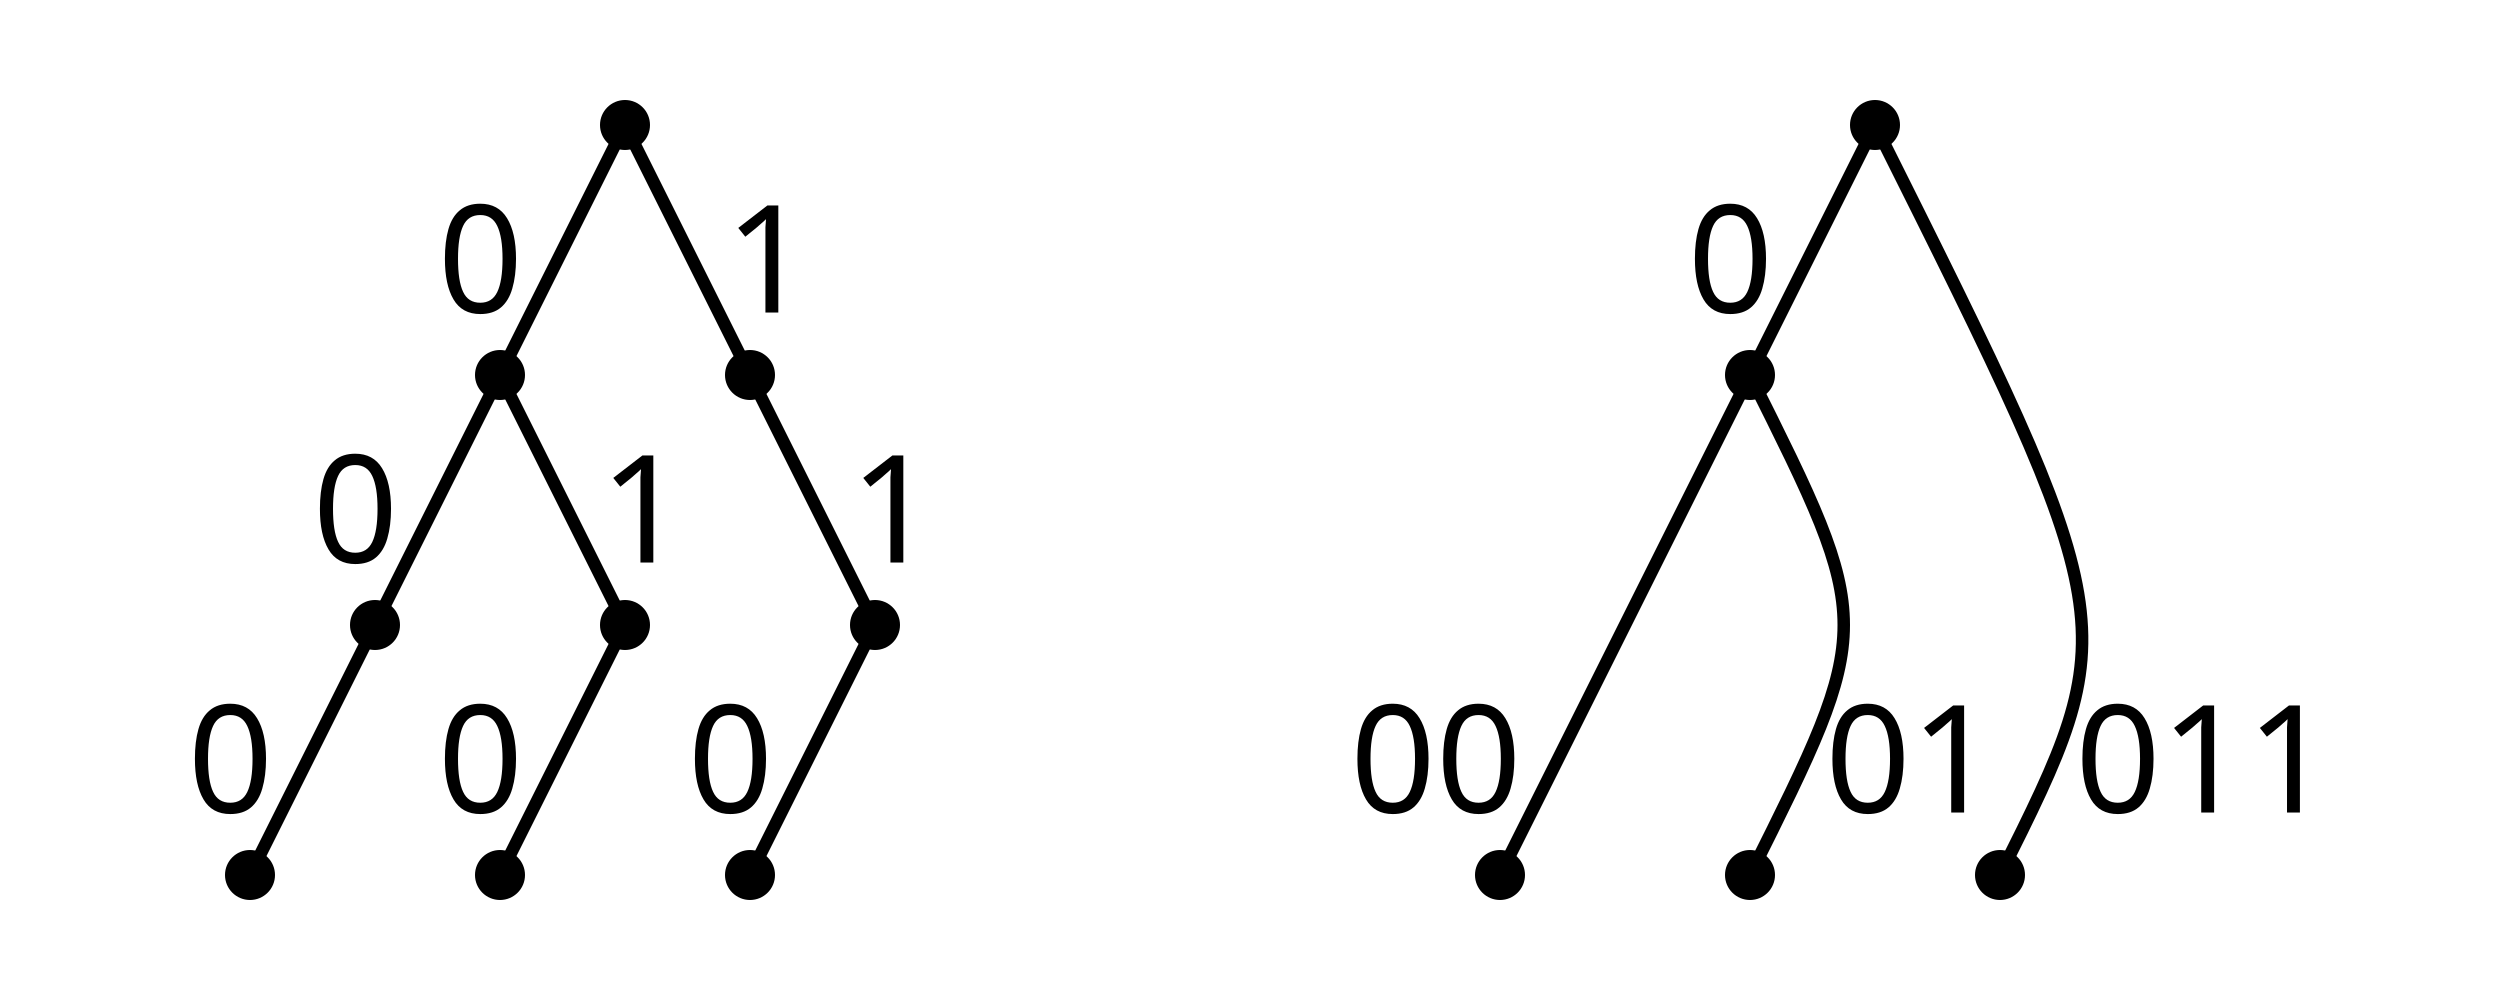
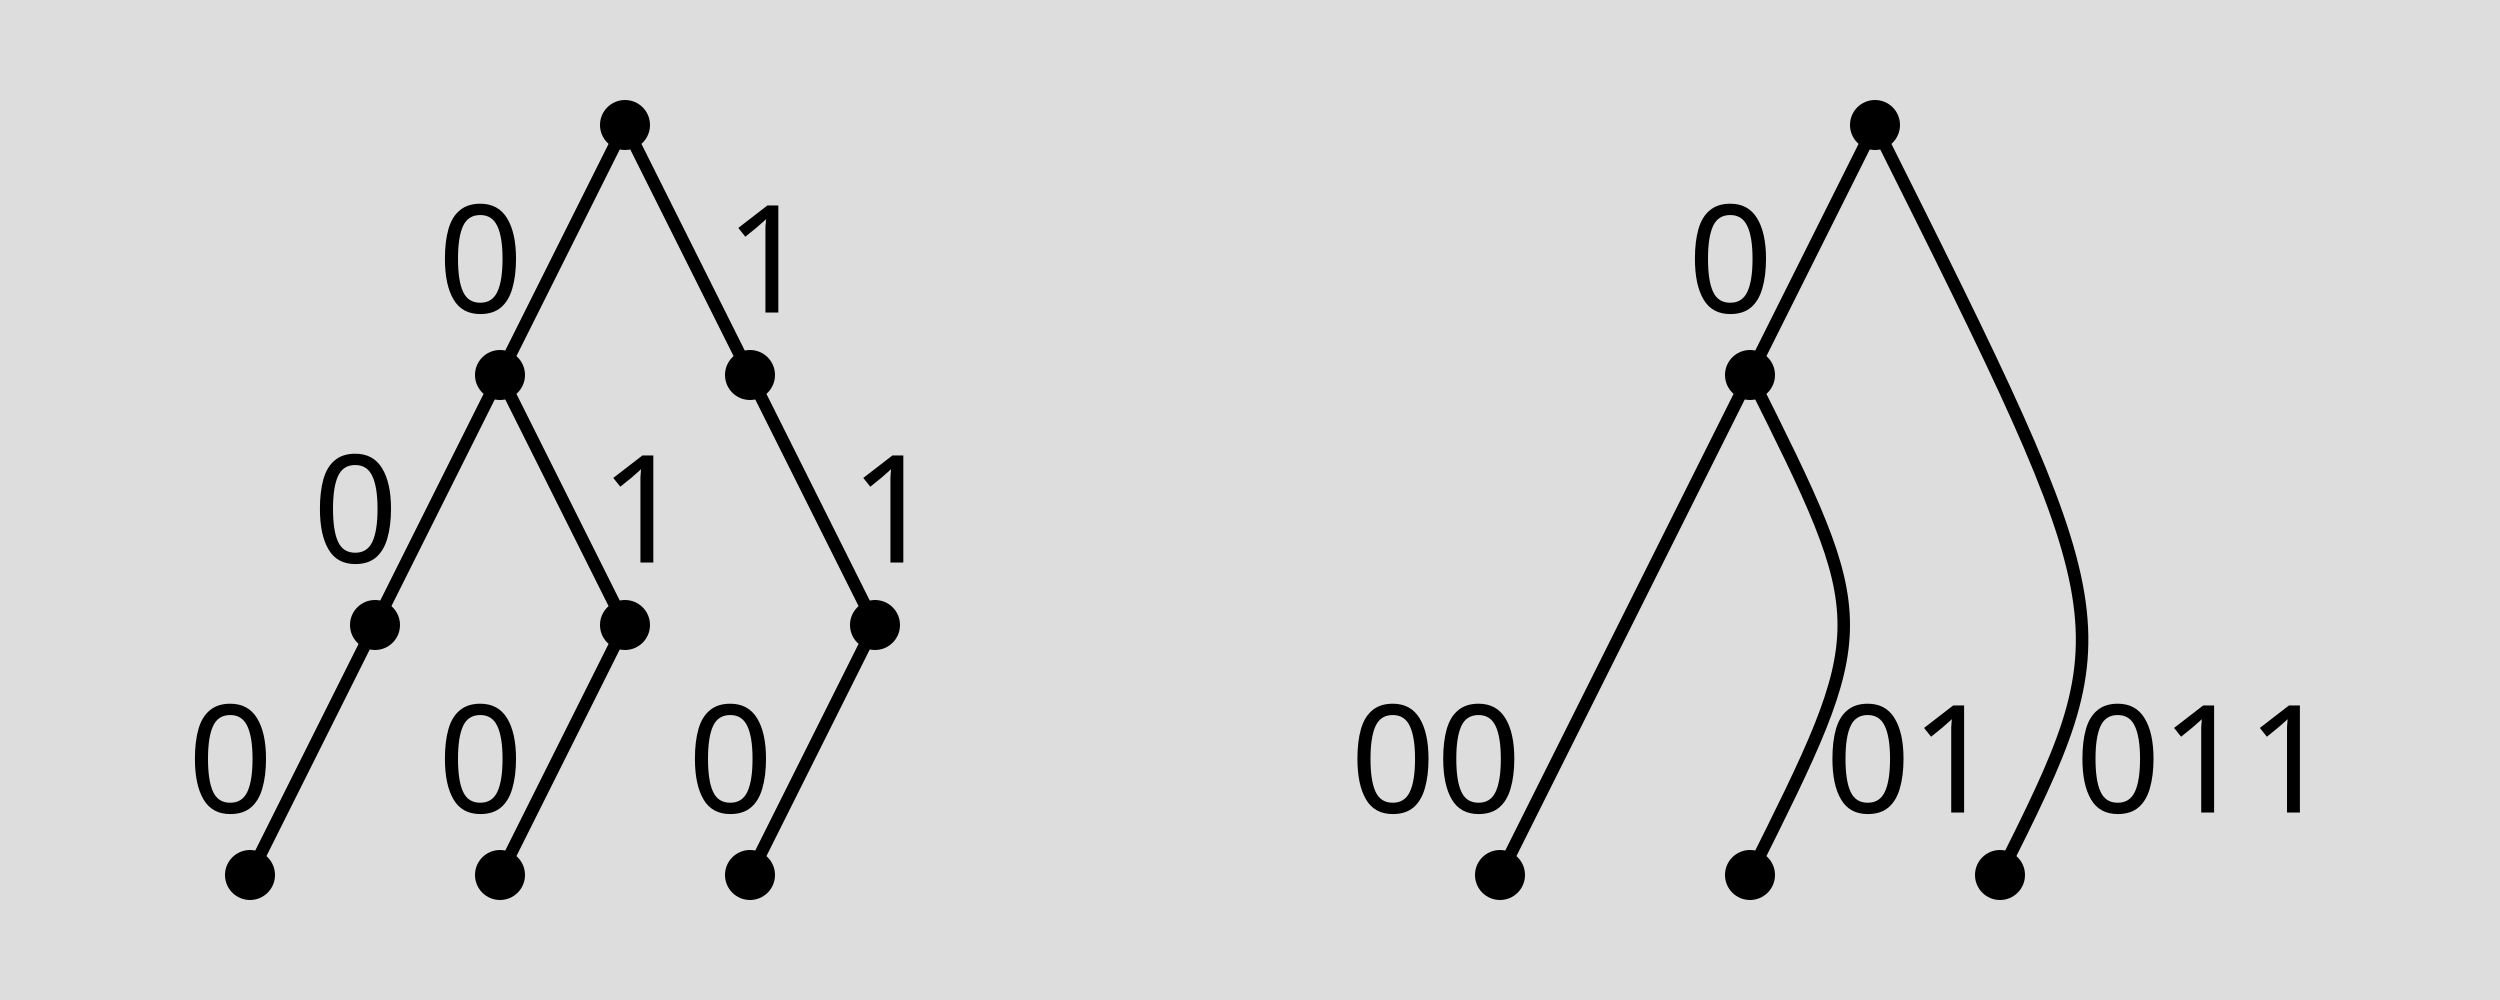
<svg xmlns="http://www.w3.org/2000/svg" viewBox="0 0 200 80">
  <style>
    .edge {
      font: normal 12px sans-serif;
    }
  </style>
+   <rect width="100%" height="100%" fill="#dddddd" />
  <g transform="translate(0,0)">
    <path d="M 50,10 l -10,+20" stroke="black" />
    <text x="35" y="25" class="edge">0</text>
    <path d="M 40,30 l -10,+20" stroke="black" />
    <text x="25" y="45" class="edge">0</text>
    <path d="M 30,50 l -10,+20" stroke="black" />
    <text x="15" y="65" class="edge">0</text>
    <path d="M 40,30 l +10,+20" stroke="black" />
    <text x="48" y="45" class="edge">1</text>
    <path d="M 50,50 l -10,+20" stroke="black" />
    <text x="35" y="65" class="edge">0</text>
    <path d="M 50,10 l +10,+20" stroke="black" />
    <text x="58" y="25" class="edge">1</text>
    <path d="M 60,30 l +10,+20" stroke="black" />
    <text x="68" y="45" class="edge">1</text>
    <path d="M 70,50 l -10,+20" stroke="black" />
    <text x="55" y="65" class="edge">0</text>
    <circle cx="50" cy="10" r="2" fill="black" />
    <circle cx="40" cy="30" r="2" fill="black" />
    <circle cx="30" cy="50" r="2" fill="black" />
    <circle cx="20" cy="70" r="2" fill="black" />
    <circle cx="50" cy="50" r="2" fill="black" />
    <circle cx="40" cy="70" r="2" fill="black" />
    <circle cx="60" cy="30" r="2" fill="black" />
    <circle cx="70" cy="50" r="2" fill="black" />
    <circle cx="60" cy="70" r="2" fill="black" />
  </g>
  <g transform="translate(100,0)">
    <path d="M 50,10 l -10,+20" stroke="black" />
    <text x="35" y="25" class="edge">0</text>
    <path d="M 40,30 l -20,+40" stroke="black" />
    <text x="08" y="65" class="edge">00</text>
    <path d="M 40,30 c +10,+20 +10,+20 0,+40" stroke="black" fill="none" />
    <text x="46" y="65" class="edge">01</text>
    <path d="M 50,10 c +20,+40 +20,+40 +10,+60" stroke="black" fill="none" />
    <text x="66" y="65" class="edge">011</text>
    <circle cx="50" cy="10" r="2" fill="black" />
    <circle cx="40" cy="30" r="2" fill="black" />
    <circle cx="20" cy="70" r="2" fill="black" />
    <circle cx="40" cy="70" r="2" fill="black" />
    <circle cx="60" cy="70" r="2" fill="black" />
  </g>
</svg>
